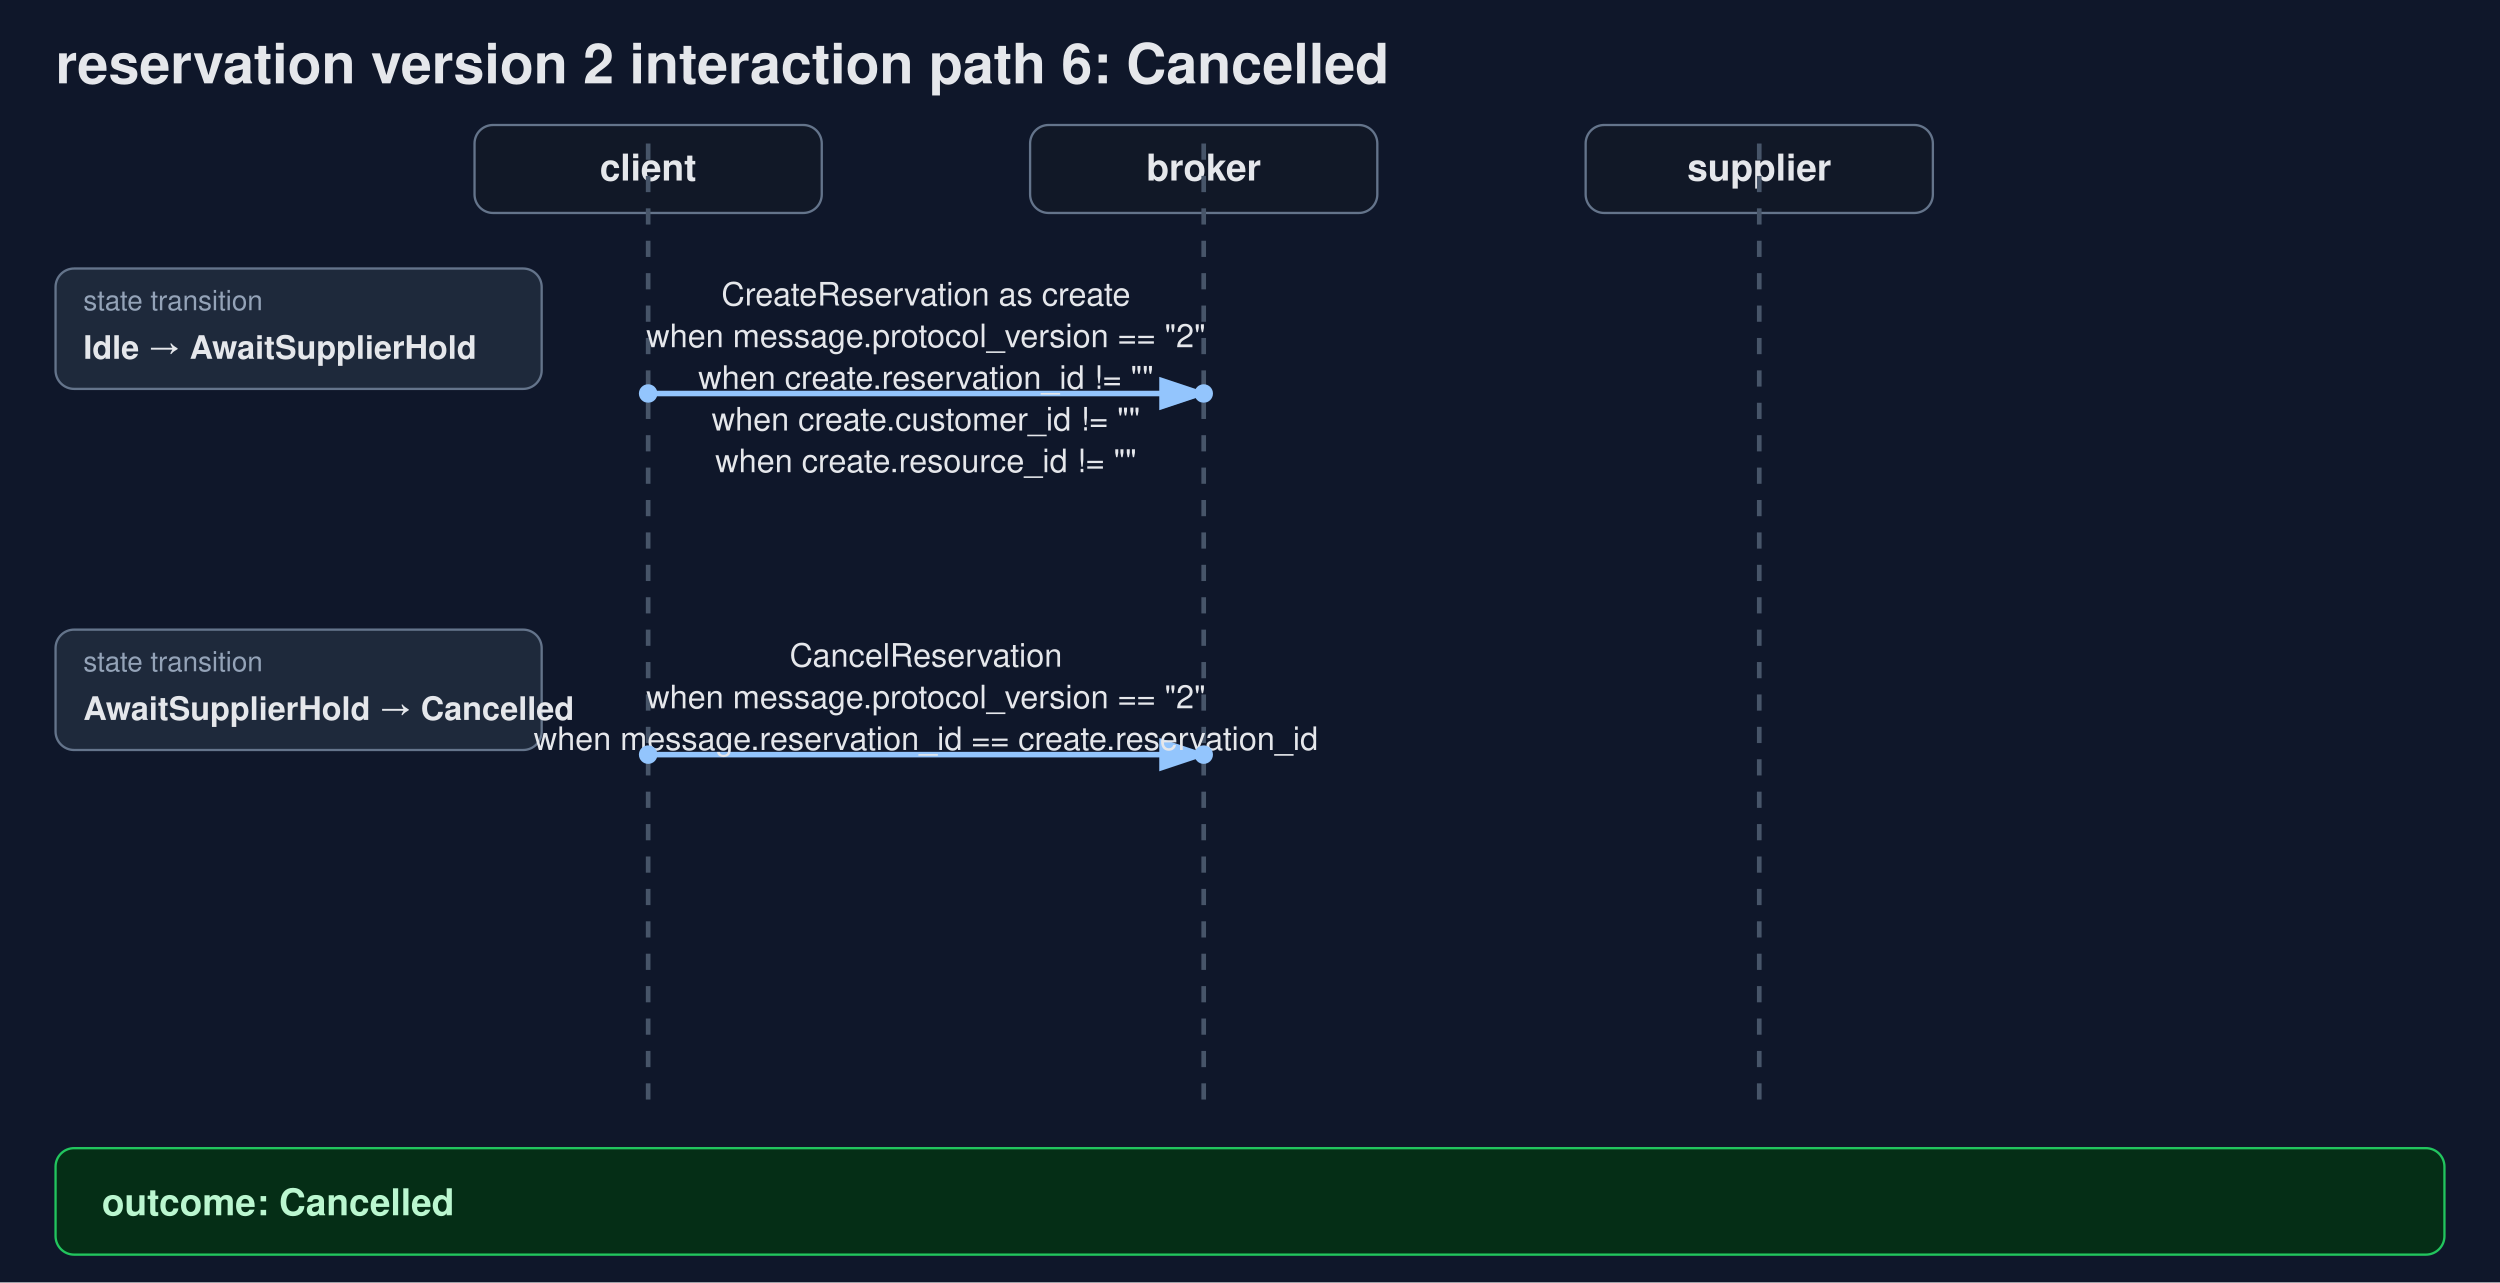
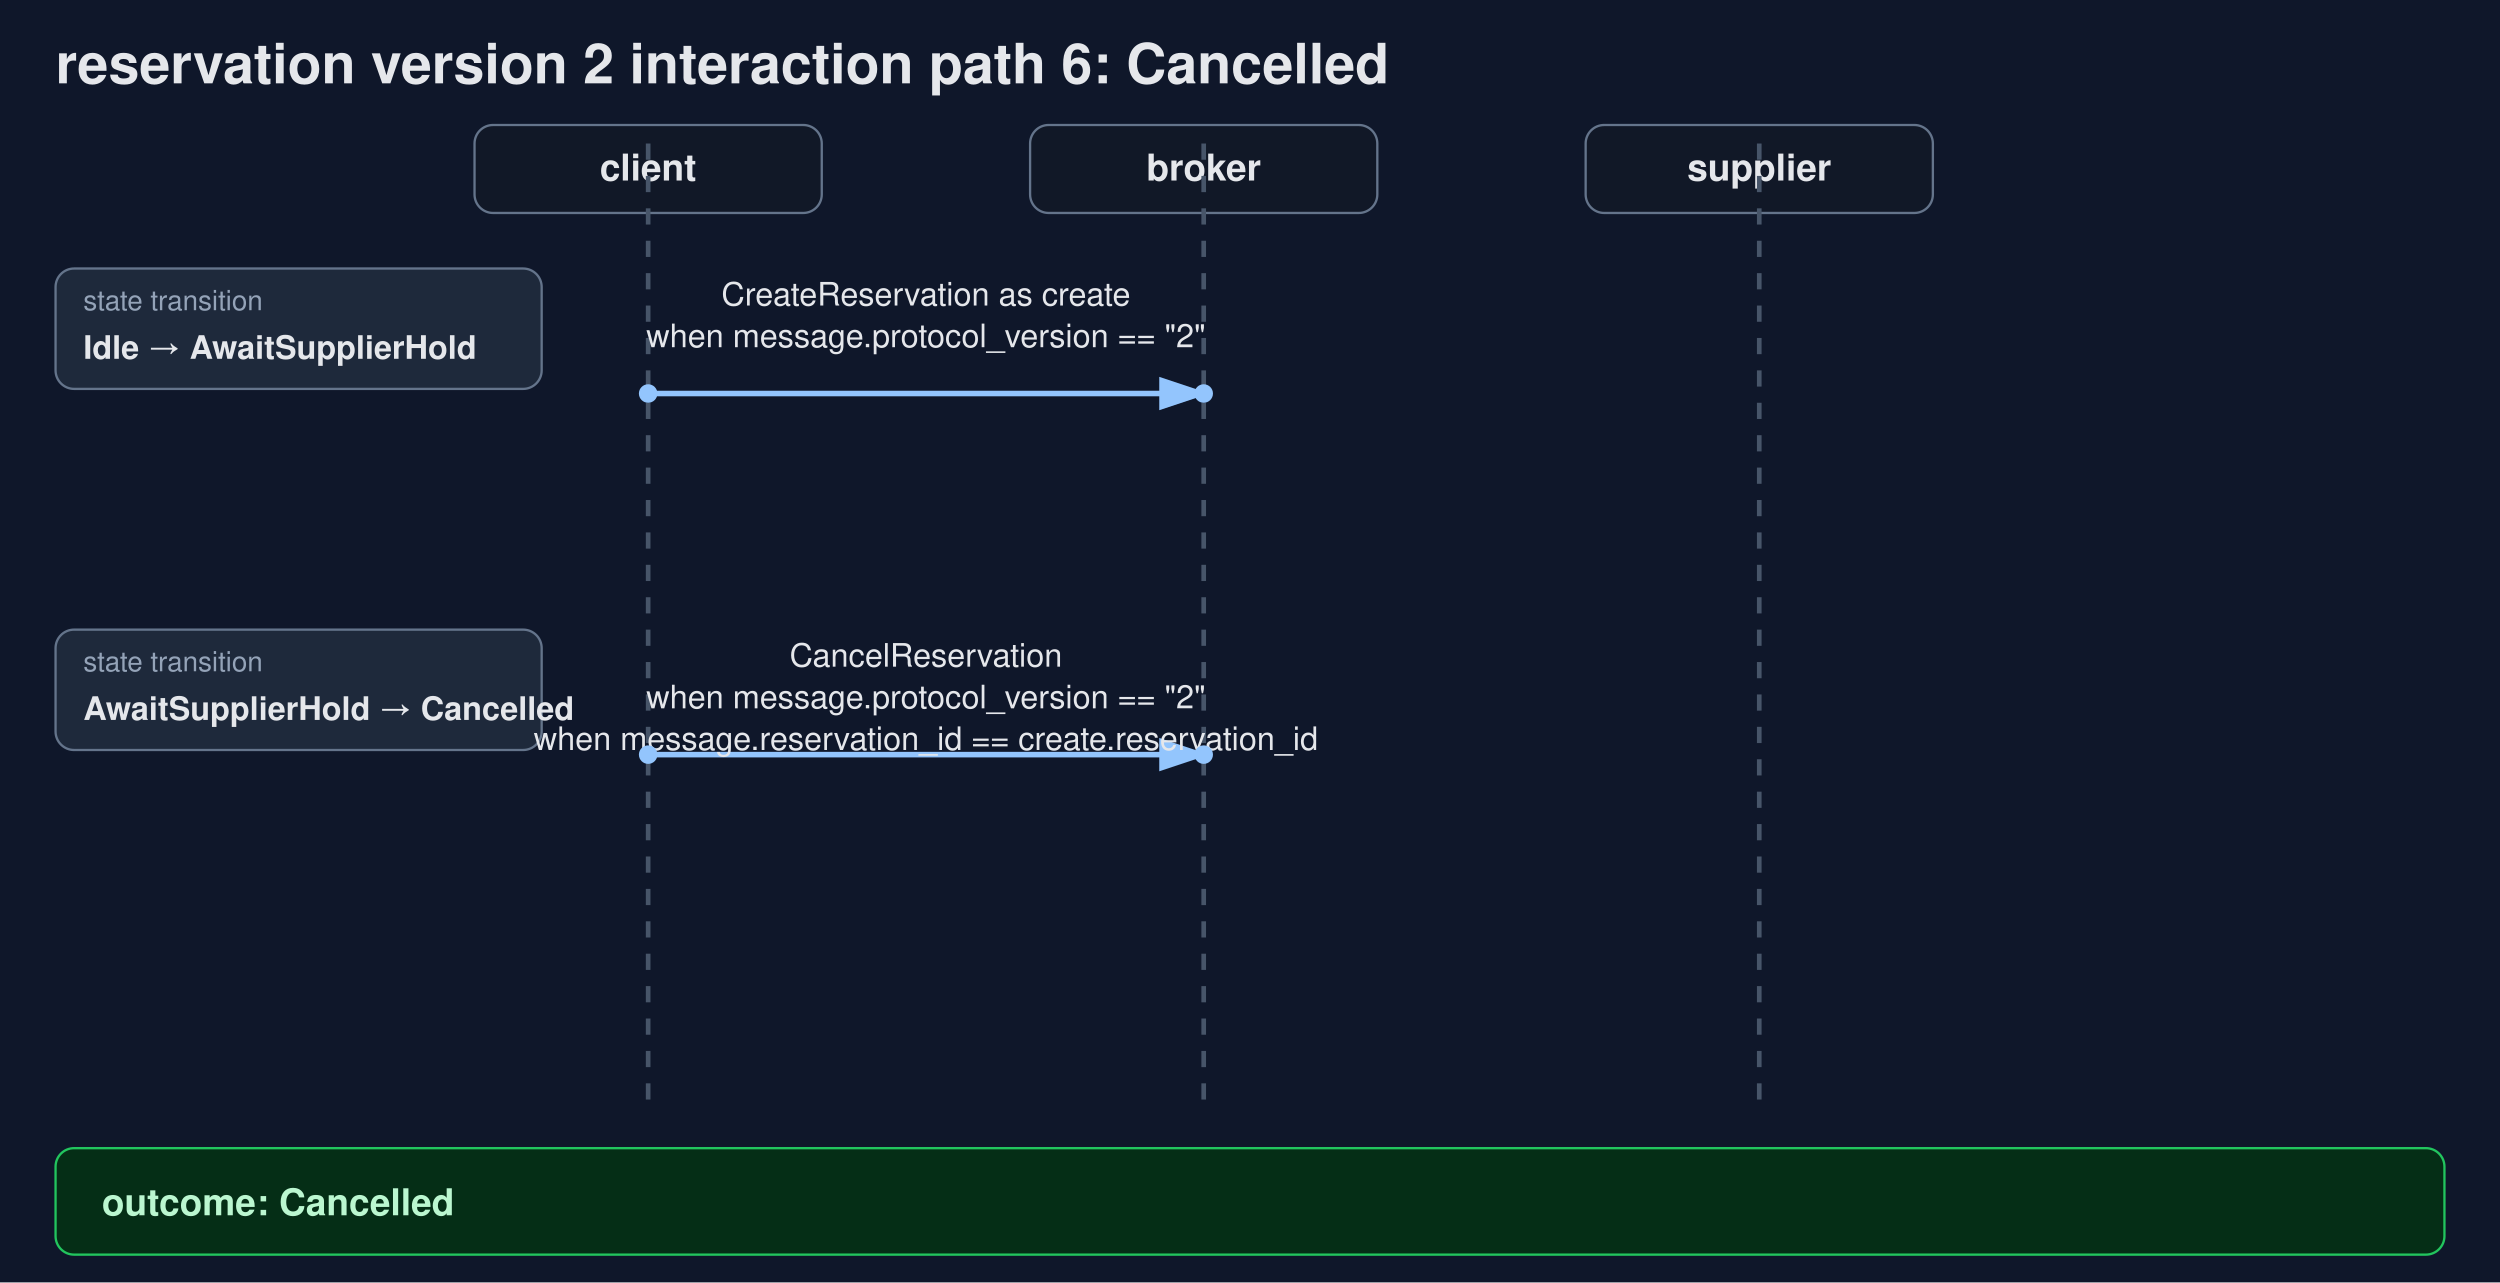
<svg xmlns="http://www.w3.org/2000/svg" width="1080" height="554" viewBox="0 0 1080 554">
  <defs>
    <marker id="arrow" markerWidth="10" markerHeight="10" refX="8" refY="3" orient="auto" markerUnits="strokeWidth">
      <path d="M0,0 L0,6 L9,3 z" fill="#93c5fd" />
    </marker>
  </defs>
  <rect width="100%" height="100%" fill="#0f172a" />
  <text x="24" y="36" fill="#e5e7eb" font-family="Helvetica, Arial, sans-serif" font-size="24" font-weight="700">reservation version 2 interaction path 6: Cancelled</text>
  <rect x="205" y="54" width="150" height="38" rx="8" fill="#111827" stroke="#64748b" />
  <text x="280" y="78" text-anchor="middle" fill="#e5e7eb" font-family="Helvetica, Arial, sans-serif" font-size="16" font-weight="700">client</text>
  <line x1="280" y1="62" x2="280" y2="482" stroke="#475569" stroke-width="2" stroke-dasharray="7 7" />
  <rect x="445" y="54" width="150" height="38" rx="8" fill="#111827" stroke="#64748b" />
  <text x="520" y="78" text-anchor="middle" fill="#e5e7eb" font-family="Helvetica, Arial, sans-serif" font-size="16" font-weight="700">broker</text>
  <line x1="520" y1="62" x2="520" y2="482" stroke="#475569" stroke-width="2" stroke-dasharray="7 7" />
  <rect x="685" y="54" width="150" height="38" rx="8" fill="#111827" stroke="#64748b" />
  <text x="760" y="78" text-anchor="middle" fill="#e5e7eb" font-family="Helvetica, Arial, sans-serif" font-size="16" font-weight="700">supplier</text>
  <line x1="760" y1="62" x2="760" y2="482" stroke="#475569" stroke-width="2" stroke-dasharray="7 7" />
  <rect x="24" y="116" width="210" height="52" rx="8" fill="#1e293b" stroke="#64748b" />
  <text x="36" y="134" fill="#94a3b8" font-family="Helvetica, Arial, sans-serif" font-size="12">state transition</text>
  <text x="36" y="155" fill="#e5e7eb" font-family="Helvetica, Arial, sans-serif" font-size="14" font-weight="700">Idle → AwaitSupplierHold</text>
  <line x1="280" y1="170" x2="520" y2="170" stroke="#93c5fd" stroke-width="2.4" marker-end="url(#arrow)" />
  <text x="400" y="132" text-anchor="middle" fill="#e5e7eb" font-family="Helvetica, Arial, sans-serif" font-size="14">CreateReservation as create</text>
  <text x="400" y="150" text-anchor="middle" fill="#e5e7eb" font-family="Helvetica, Arial, sans-serif" font-size="14">when message.protocol_version == "2"</text>
-   <text x="400" y="168" text-anchor="middle" fill="#e5e7eb" font-family="Helvetica, Arial, sans-serif" font-size="14">when create.reservation_id != ""</text>
-   <text x="400" y="186" text-anchor="middle" fill="#e5e7eb" font-family="Helvetica, Arial, sans-serif" font-size="14">when create.customer_id != ""</text>
-   <text x="400" y="204" text-anchor="middle" fill="#e5e7eb" font-family="Helvetica, Arial, sans-serif" font-size="14">when create.resource_id != ""</text>
  <circle cx="280" cy="170" r="4" fill="#93c5fd" />
  <circle cx="520" cy="170" r="4" fill="#93c5fd" />
  <rect x="24" y="272" width="210" height="52" rx="8" fill="#1e293b" stroke="#64748b" />
  <text x="36" y="290" fill="#94a3b8" font-family="Helvetica, Arial, sans-serif" font-size="12">state transition</text>
  <text x="36" y="311" fill="#e5e7eb" font-family="Helvetica, Arial, sans-serif" font-size="14" font-weight="700">AwaitSupplierHold → Cancelled</text>
  <line x1="280" y1="326" x2="520" y2="326" stroke="#93c5fd" stroke-width="2.4" marker-end="url(#arrow)" />
  <text x="400" y="288" text-anchor="middle" fill="#e5e7eb" font-family="Helvetica, Arial, sans-serif" font-size="14">CancelReservation</text>
  <text x="400" y="306" text-anchor="middle" fill="#e5e7eb" font-family="Helvetica, Arial, sans-serif" font-size="14">when message.protocol_version == "2"</text>
  <text x="400" y="324" text-anchor="middle" fill="#e5e7eb" font-family="Helvetica, Arial, sans-serif" font-size="14">when message.reservation_id == create.reservation_id</text>
  <circle cx="280" cy="326" r="4" fill="#93c5fd" />
  <circle cx="520" cy="326" r="4" fill="#93c5fd" />
  <rect x="24" y="496" width="1032" height="46" rx="8" fill="#052e16" stroke="#22c55e" />
  <text x="44" y="525" fill="#bbf7d0" font-family="Helvetica, Arial, sans-serif" font-size="16" font-weight="700">outcome: Cancelled</text>
</svg>
